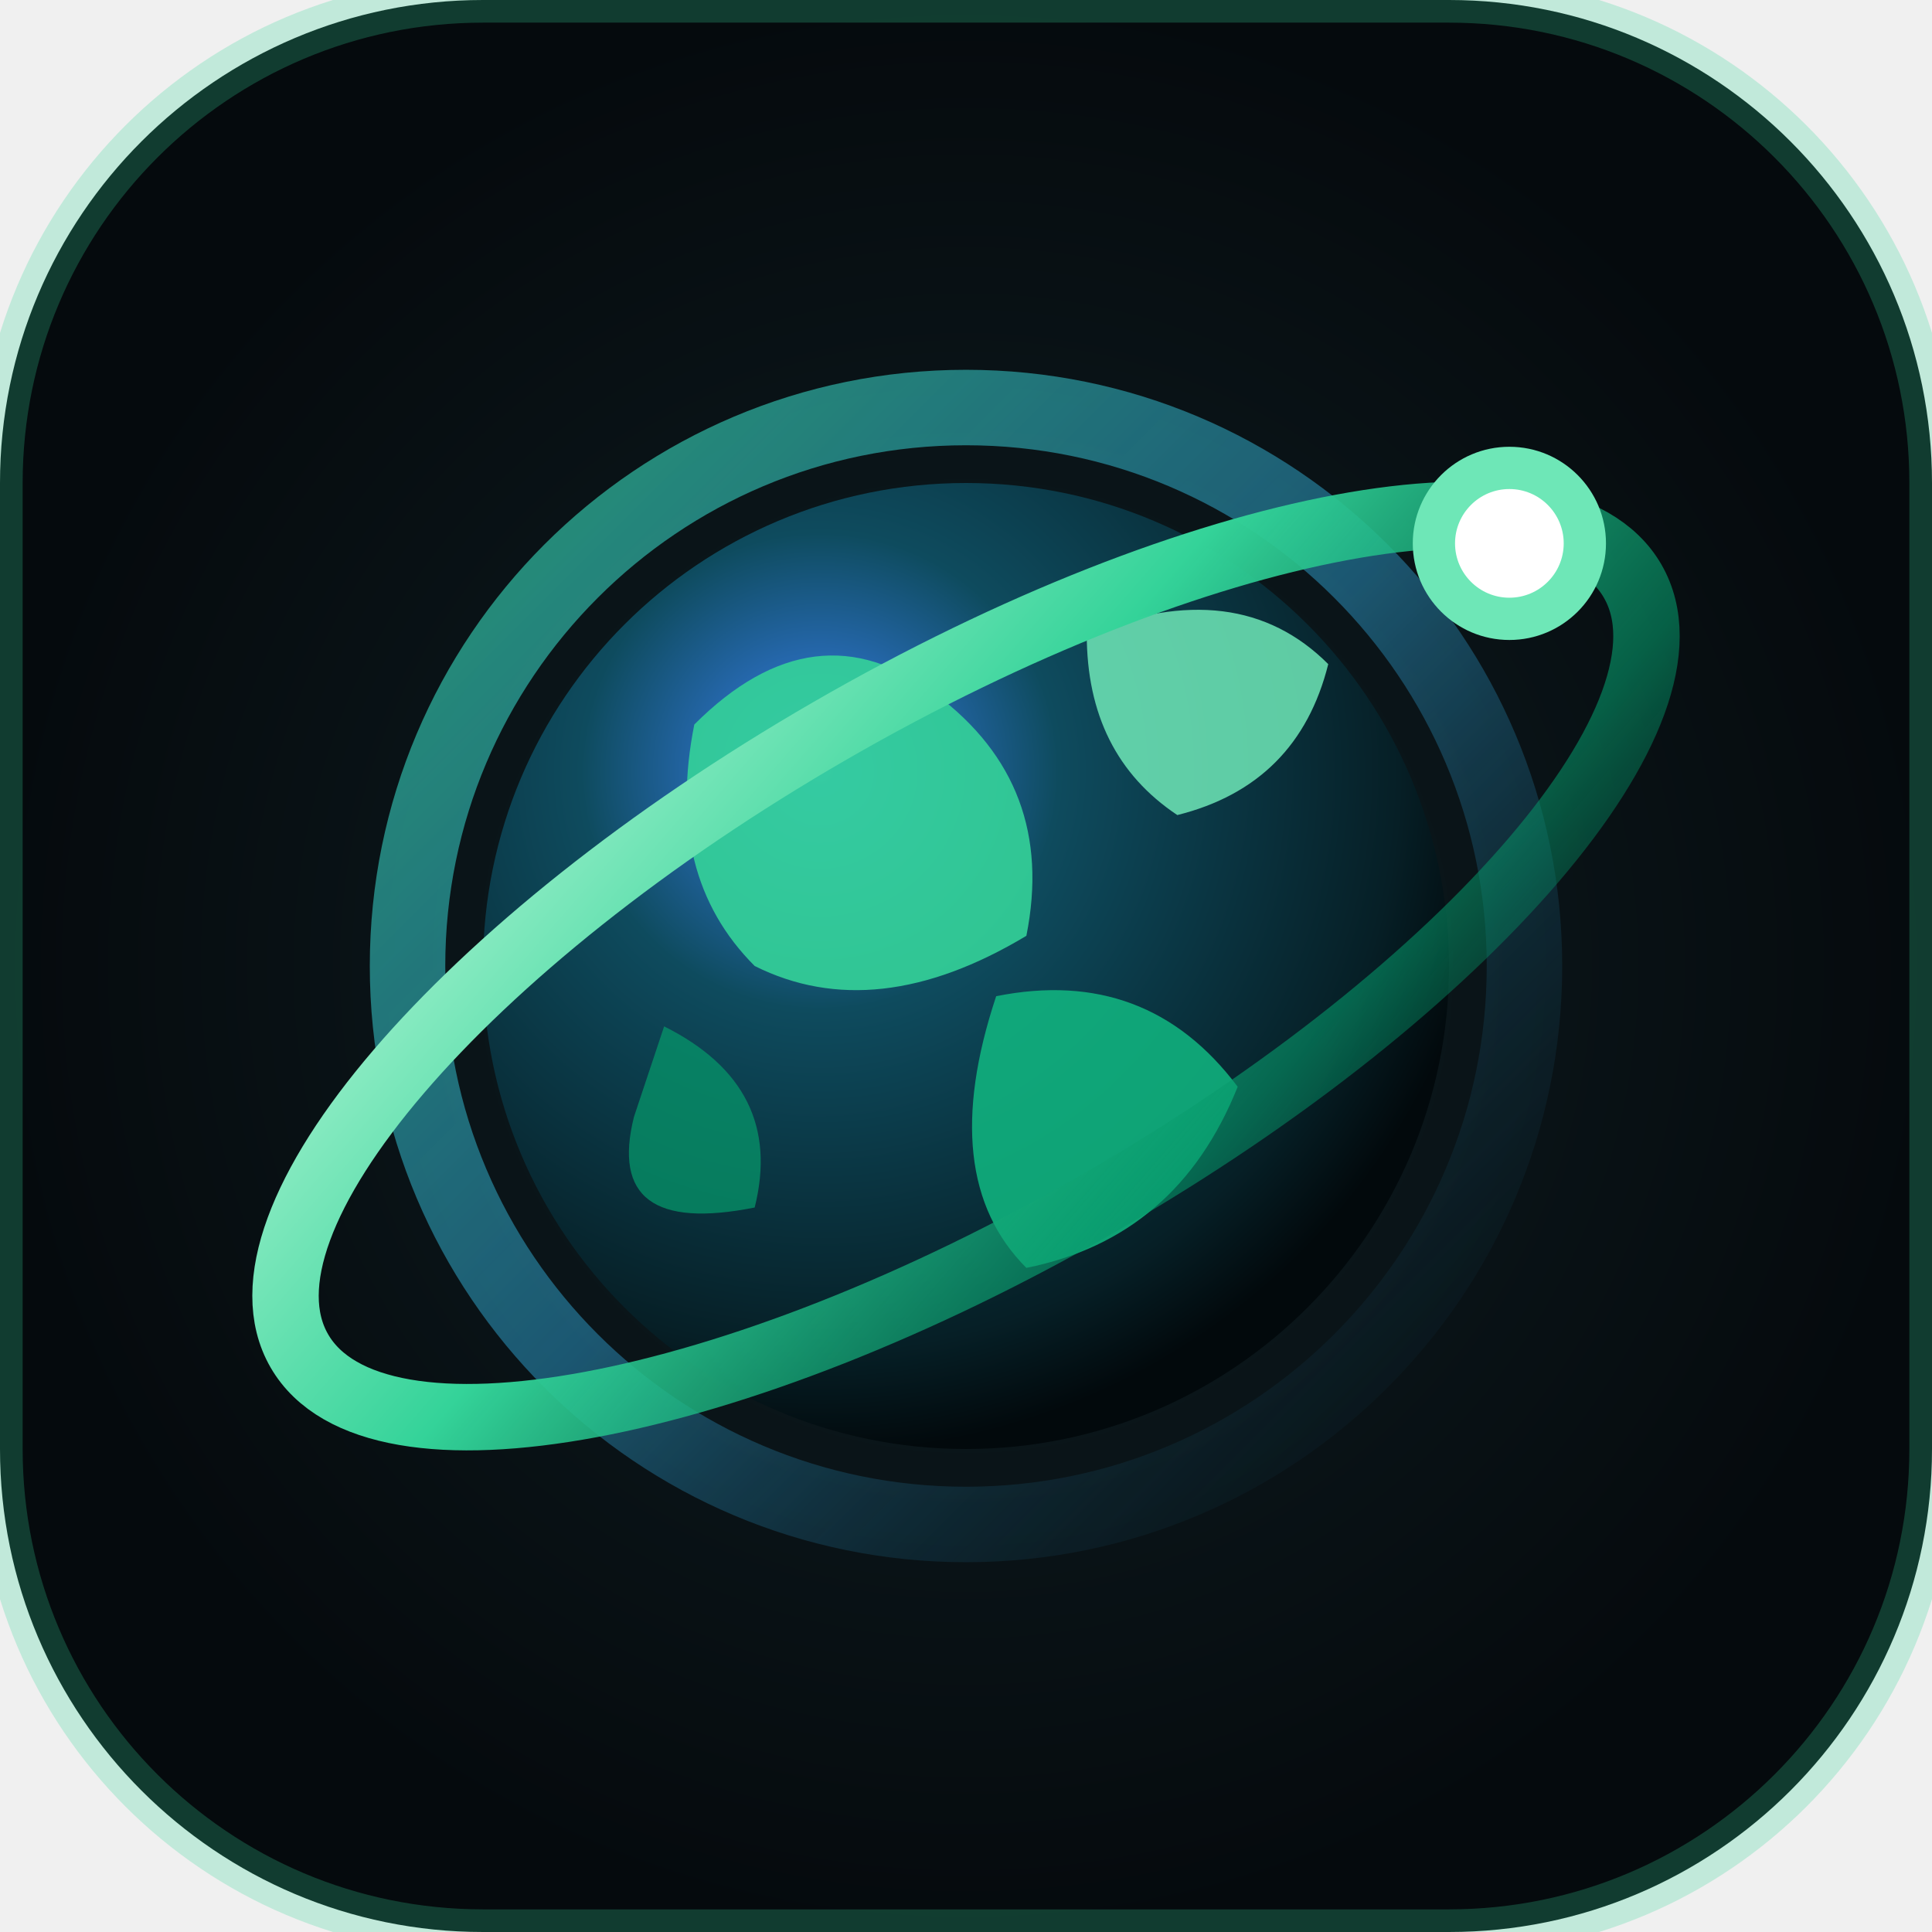
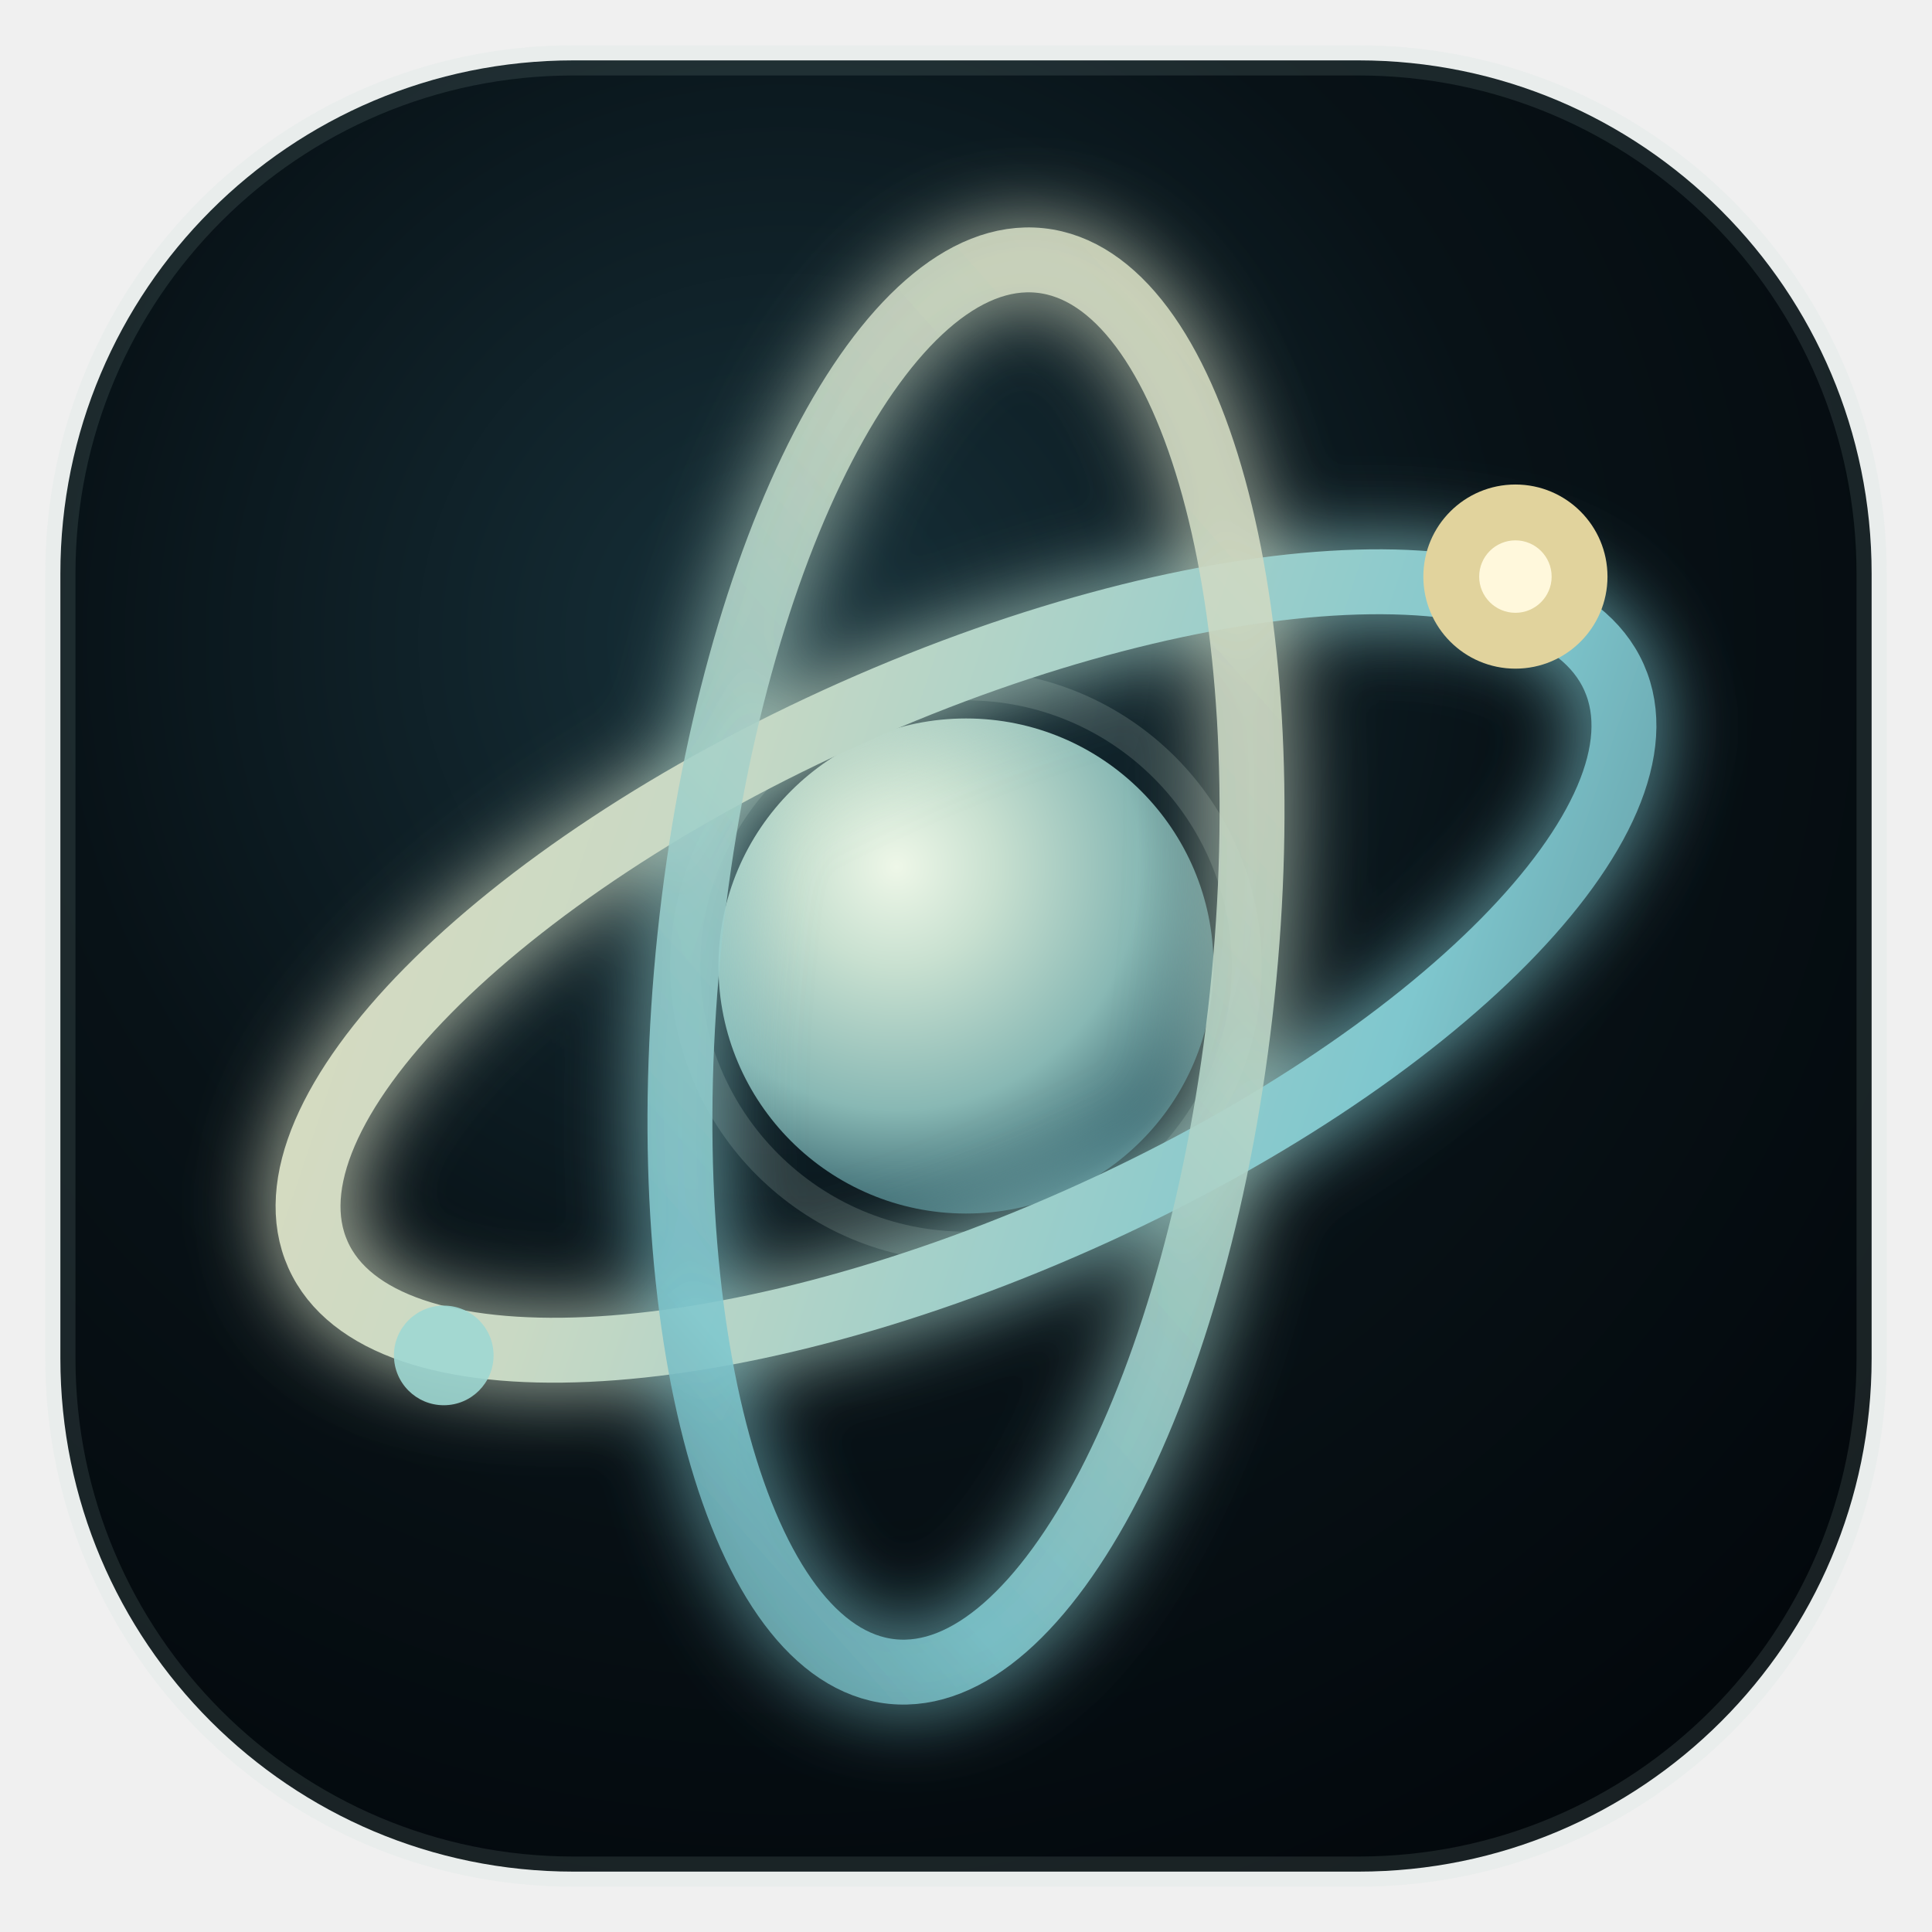
- <svg xmlns="http://www.w3.org/2000/svg" viewBox="0 0 64 64" width="64" height="64">
+ <svg xmlns="http://www.w3.org/2000/svg" viewBox="0 0 64 64">
  <defs>
-     <radialGradient id="bgGrad" cx="50%" cy="50%" r="50%">
-       <stop offset="0%" stop-color="#0f1f24" />
-       <stop offset="100%" stop-color="#050a0d" />
+     <radialGradient id="bg" cx="40%" cy="32%" r="78%">
+       <stop offset="0" stop-color="#17313a" />
+       <stop offset="0.52" stop-color="#081217" />
+       <stop offset="1" stop-color="#03080c" />
    </radialGradient>
-     <radialGradient id="earthGrad" cx="35%" cy="30%" r="70%">
-       <stop offset="0%" stop-color="#3b82f6" />
-       <stop offset="35%" stop-color="#0e4b5e" />
-       <stop offset="85%" stop-color="#061f26" />
-       <stop offset="100%" stop-color="#02090c" />
+     <radialGradient id="core" cx="36%" cy="30%" r="72%">
+       <stop offset="0" stop-color="#eef7e8" />
+       <stop offset="0.28" stop-color="#c8e0d0" />
+       <stop offset="0.68" stop-color="#88b8b4" />
+       <stop offset="1" stop-color="#315f69" />
    </radialGradient>
-     <linearGradient id="atmoGlow" x1="0%" y1="0%" x2="100%" y2="100%">
-       <stop offset="0%" stop-color="#34d399" stop-opacity="0.9" />
-       <stop offset="50%" stop-color="#38bdf8" stop-opacity="0.5" />
-       <stop offset="100%" stop-color="#061b24" stop-opacity="0" />
+     <linearGradient id="orbit" x1="8" y1="10" x2="56" y2="54" gradientUnits="userSpaceOnUse">
+       <stop offset="0" stop-color="#e5ddbd" />
+       <stop offset="0.34" stop-color="#c9d9c4" />
+       <stop offset="0.72" stop-color="#7fc7ce" />
+       <stop offset="1" stop-color="#456f79" />
    </linearGradient>
-     <linearGradient id="ringGrad" x1="0%" y1="0%" x2="100%" y2="100%">
-       <stop offset="0%" stop-color="#a7f3d0" />
-       <stop offset="40%" stop-color="#34d399" />
-       <stop offset="80%" stop-color="#059669" stop-opacity="0.6" />
-       <stop offset="100%" stop-color="#047857" stop-opacity="0.2" />
-     </linearGradient>
+     <filter id="glow" x="-40%" y="-40%" width="180%" height="180%">
+       <feGaussianBlur stdDeviation="1.35" result="b" />
+       <feMerge>
+         <feMergeNode in="b" />
+         <feMergeNode in="SourceGraphic" />
+       </feMerge>
+     </filter>
  </defs>
-   <rect width="64" height="64" rx="16" fill="url(#bgGrad)" stroke="#34d39940" stroke-width="1.5" />
-   <circle cx="32" cy="32" r="18.5" fill="none" stroke="url(#atmoGlow)" stroke-width="2.5" opacity="0.8" />
-   <circle cx="32" cy="32" r="16" fill="url(#earthGrad)" />
-   <path d="M 23 24 Q 27 20 31 23 Q 35 26 34 31 Q 29 34 25 32 Q 22 29 23 24 Z" fill="#34d399" opacity="0.9" />
-   <path d="M 36 21 Q 41 19 44 22 Q 43 26 39 27 Q 36 25 36 21 Z" fill="#6ee7b7" opacity="0.85" />
-   <path d="M 33 33 Q 38 32 41 36 Q 39 41 34 42 Q 31 39 33 33 Z" fill="#10b981" opacity="0.85" />
-   <path d="M 22 34 Q 26 36 25 40 Q 20 41 21 37 Z" fill="#059669" opacity="0.75" />
-   <ellipse cx="32" cy="32" rx="25.5" ry="9" transform="rotate(-30 32 32)" fill="none" stroke="url(#ringGrad)" stroke-width="2.2" />
-   <circle cx="50" cy="18" r="3.2" fill="#6ee7b7" />
-   <circle cx="50" cy="18" r="1.8" fill="#ffffff" />
+   <rect x="2" y="2" width="60" height="60" rx="17" fill="url(#bg)" stroke="#b8d8d21f" />
+   <circle cx="32" cy="32" r="8.2" fill="url(#core)" />
+   <circle cx="32" cy="32" r="9.3" fill="none" stroke="#d8eadc2b" stroke-width="1" />
+   <g fill="none" stroke="url(#orbit)" stroke-width="2.15" stroke-linecap="round" filter="url(#glow)">
+     <ellipse cx="32" cy="32" rx="23.5" ry="9.2" transform="rotate(-24 32 32)" />
+     <ellipse cx="32" cy="32" rx="23.5" ry="9.2" transform="rotate(96 32 32)" opacity="0.88" />
+   </g>
+   <circle cx="50.2" cy="19.1" r="3.05" fill="#e1d39d" />
+   <circle cx="50.2" cy="19.1" r="1.2" fill="#fff8dc" />
+   <circle cx="14.7" cy="44.9" r="1.65" fill="#9ed8d3" opacity="0.9" />
</svg>
